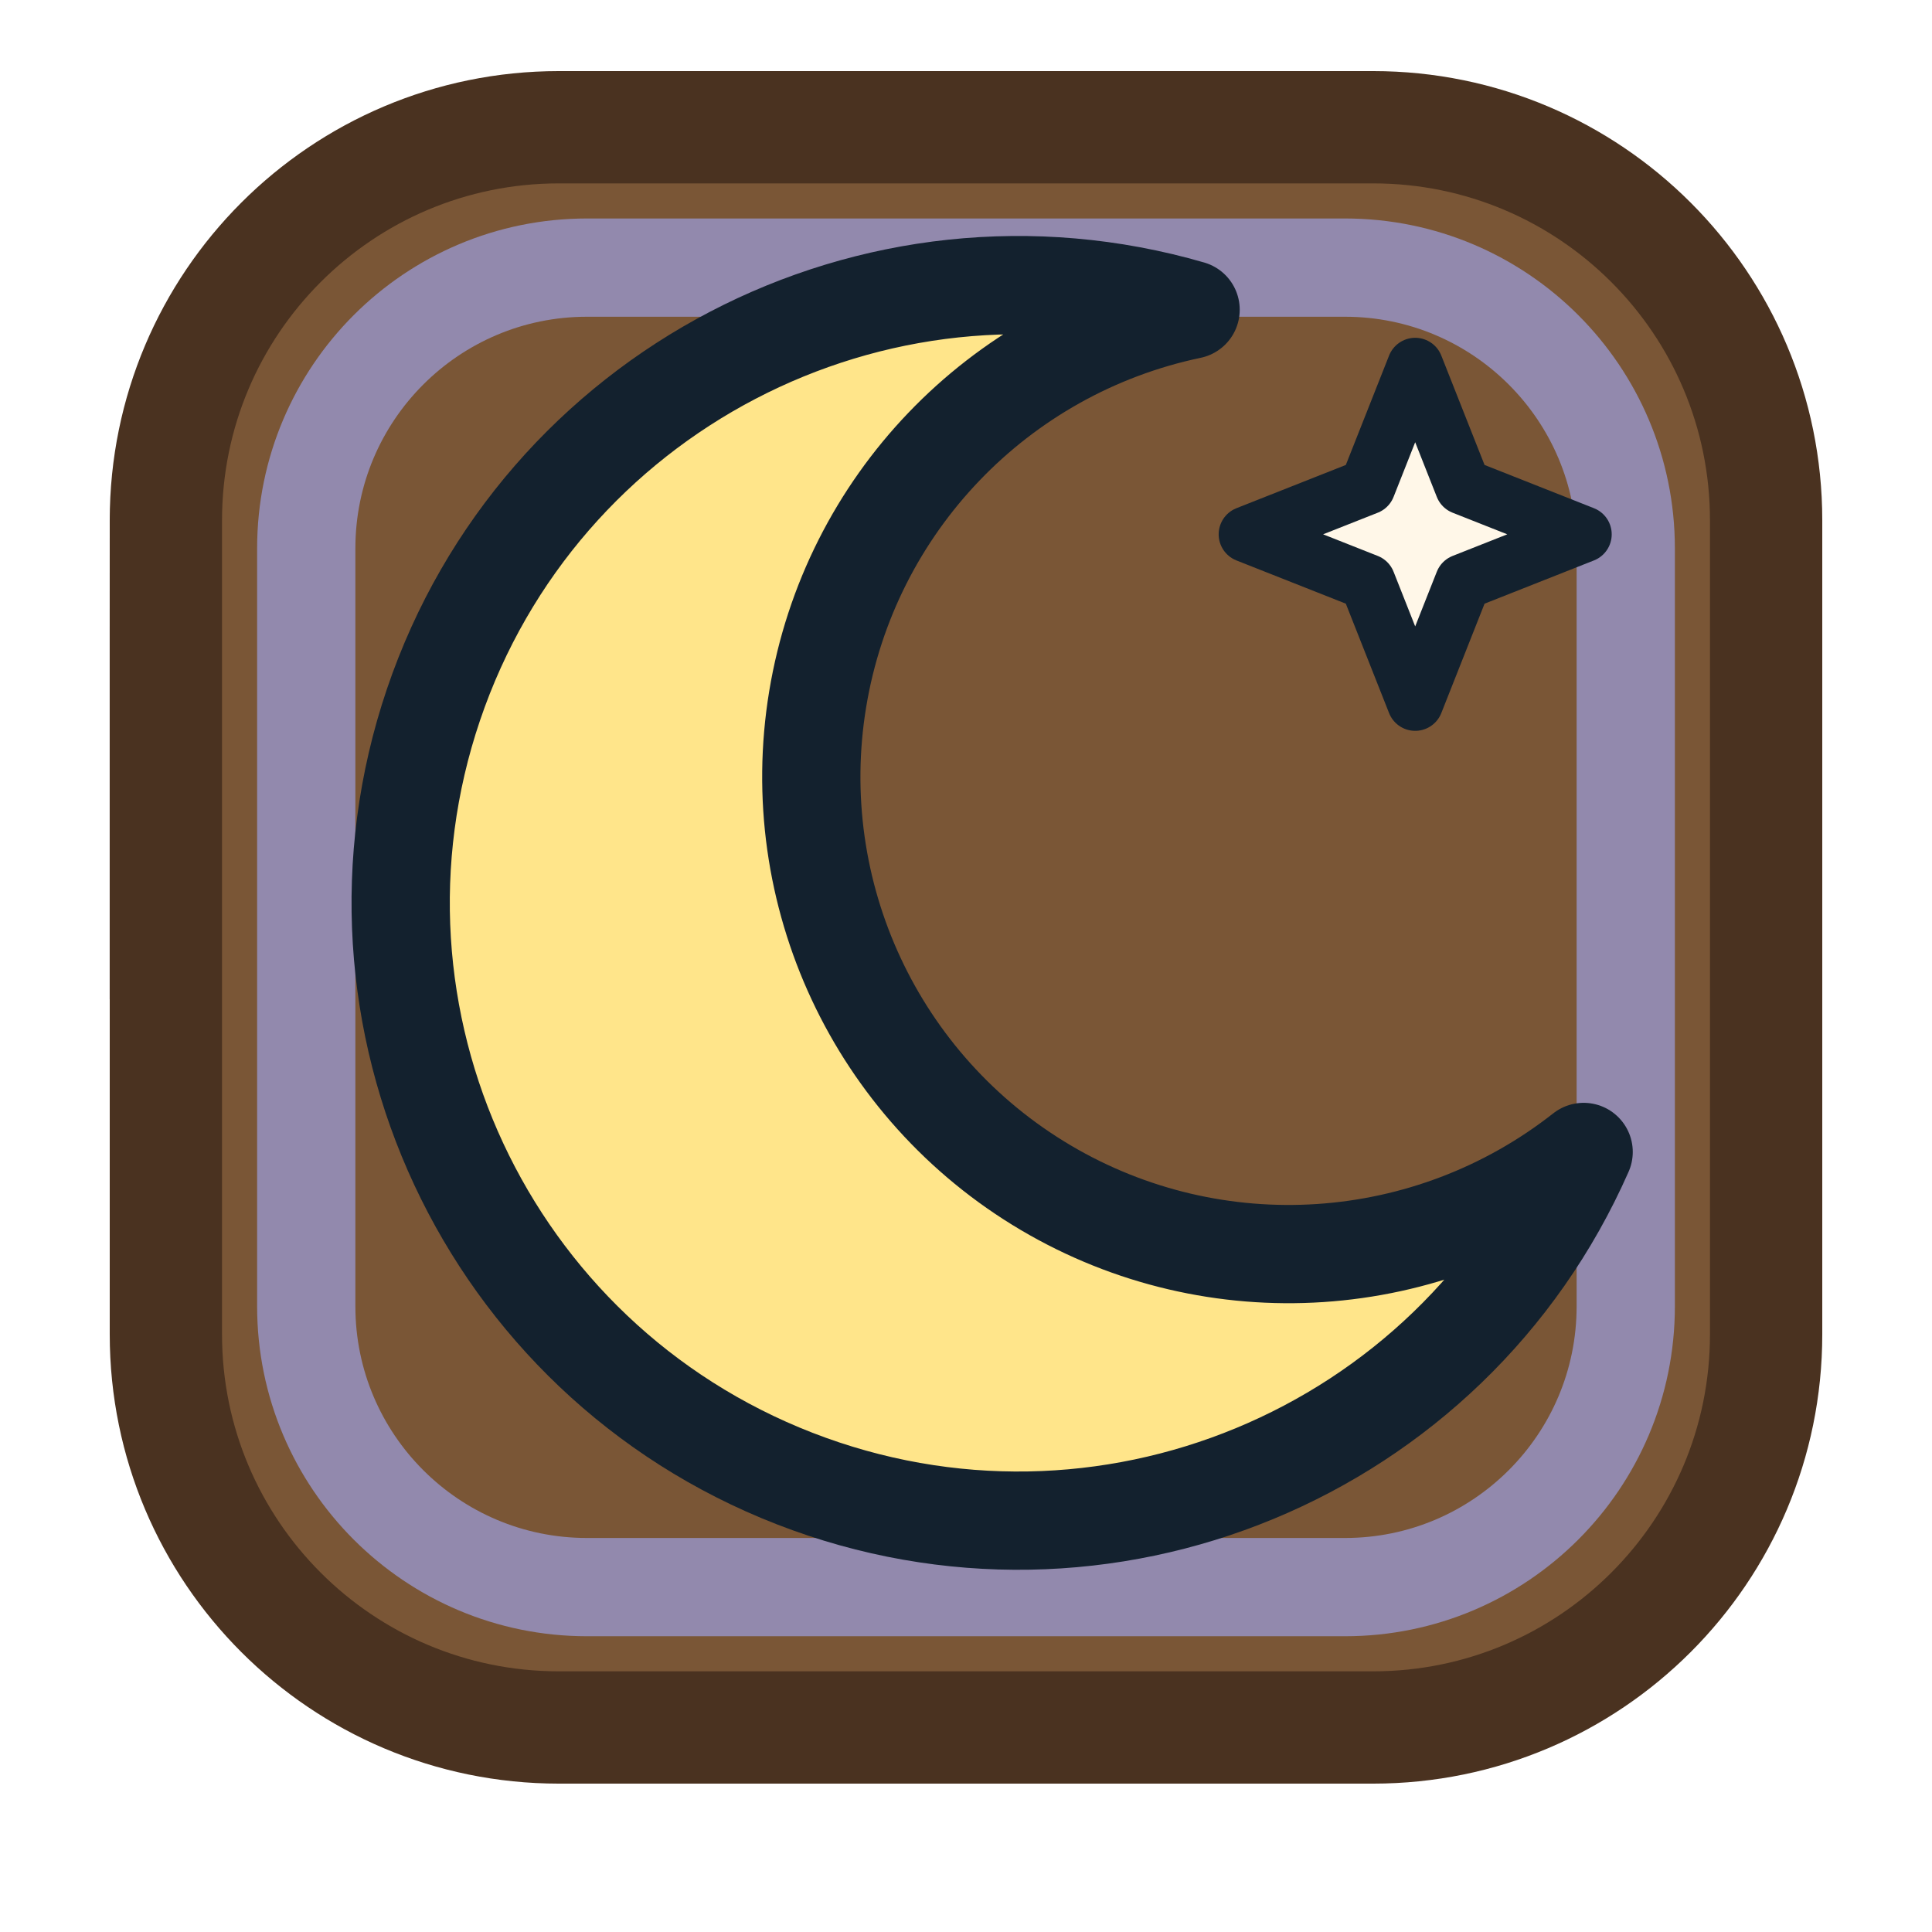
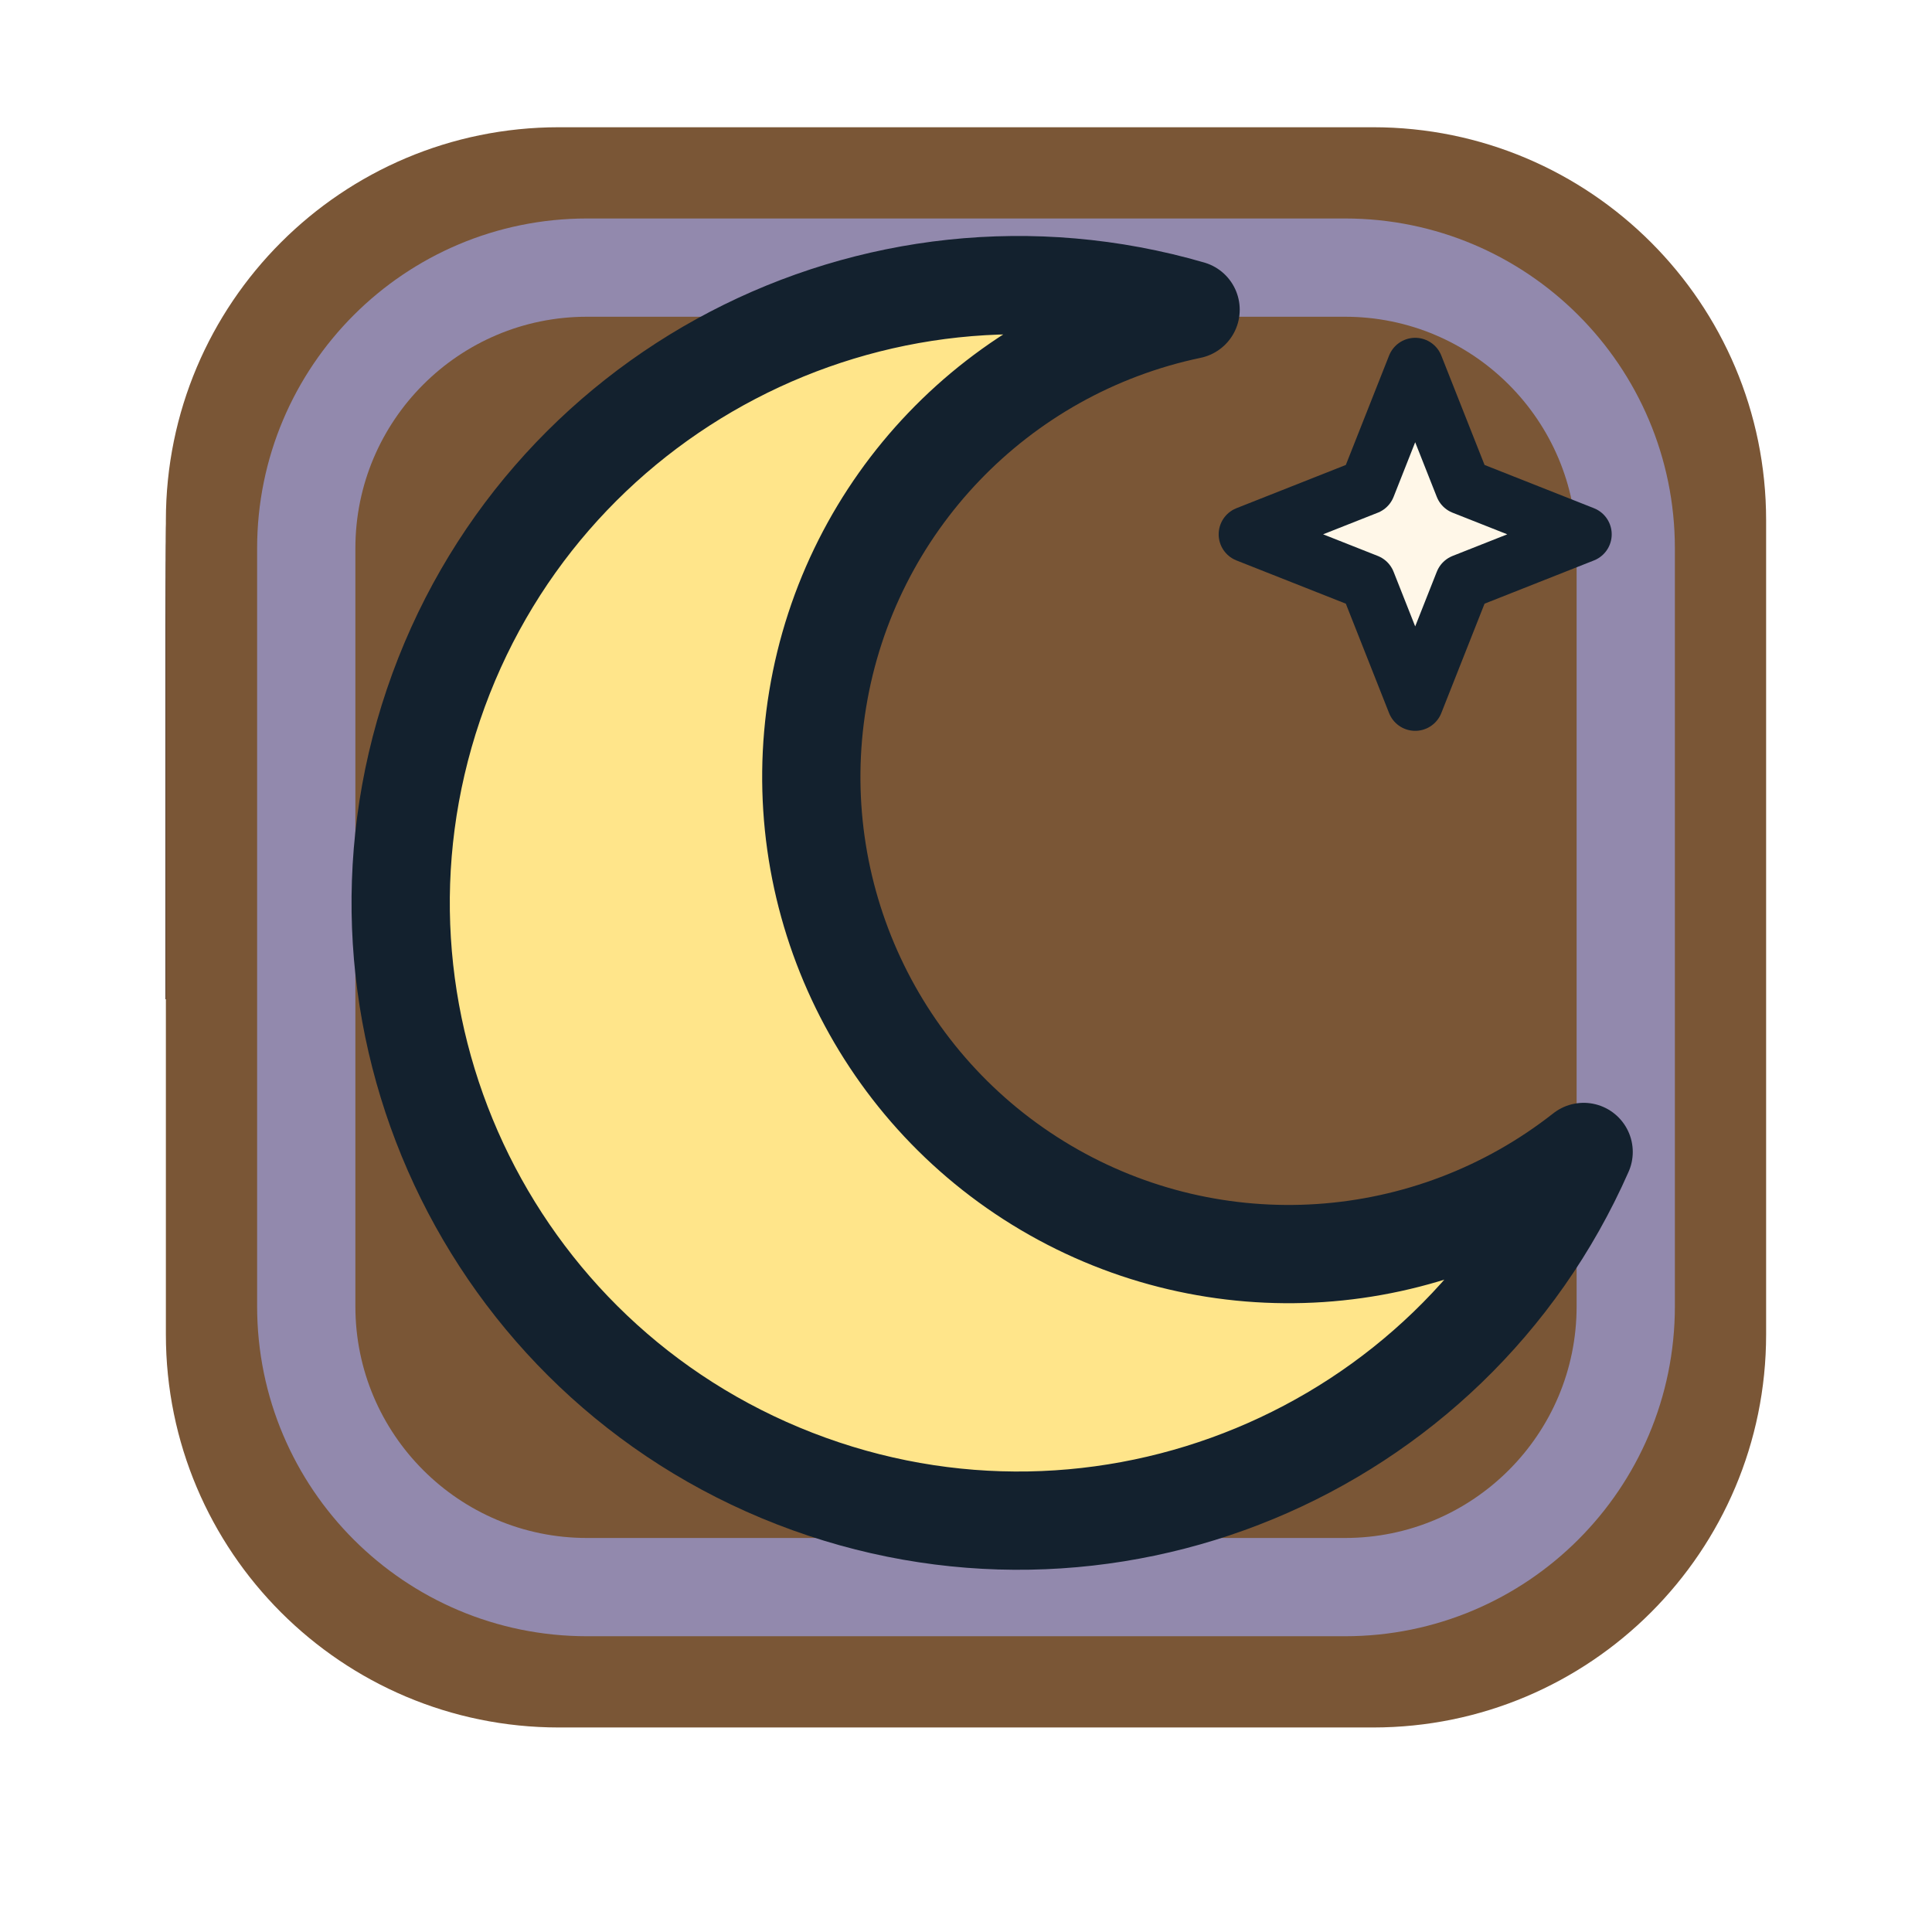
<svg xmlns="http://www.w3.org/2000/svg" viewBox="0 0 128 128" width="128" height="128">
  <defs>
    <filter id="dk" color-interpolation-filters="sRGB">
-       <feColorMatrix type="matrix" values="0.32 0 0 0 0  0 0.30 0 0 0  0 0 0.34 0 0  0 0 0 1 0" />
+       <feColorMatrix type="matrix" values="0.56 0 0 0 0  0 0.53 0 0 0  0 0 0.60 0 0  0 0 0 1 0" />
    </filter>
  </defs>
  <svg x="4.48" y="8.96" width="119.04" height="119.04" viewBox="0 0 64 64" filter="url(#dk)">
-     <rect x="3.5" y="3.5" width="57" height="57" rx="14" fill="#7a5636" stroke="#4a3220" stroke-width="4" />
+     <rect x="3.5" y="3.5" width="57" height="57" rx="14" fill="#7a5636" stroke="none" data-edge="none" />
    <rect x="8.5" y="8.5" width="47" height="47" rx="10" fill="none" stroke="#9289ad" stroke-width="3.5" />
    <g fill="#ffe58a" stroke="#13212e" stroke-width="3.5" stroke-linejoin="round" stroke-linecap="round">
      <path d="M40 10 A22 22 0 1 0 54 40 A17 17 0 1 1 40 10Z" />
    </g>
    <g fill="#fff7e8" stroke="#13212e" stroke-width="2" stroke-linejoin="round" stroke-linecap="round">
      <path d="M48.0 12.0 L49.7 16.3 L54.0 18.0 L49.7 19.7 L48.0 24.0 L46.3 19.7 L42.0 18.0 L46.3 16.3 Z" />
    </g>
  </svg>
  <svg x="4.48" y="7.79" width="119.04" height="119.04" viewBox="0 0 64 64" filter="url(#dk)">
-     <rect x="3.5" y="3.5" width="57" height="57" rx="14" fill="#7a5636" stroke="#4a3220" stroke-width="4" />
+     <rect x="3.5" y="3.5" width="57" height="57" rx="14" fill="#7a5636" stroke="none" data-edge="none" />
    <rect x="8.5" y="8.5" width="47" height="47" rx="10" fill="none" stroke="#9289ad" stroke-width="3.5" />
    <g fill="#ffe58a" stroke="#13212e" stroke-width="3.5" stroke-linejoin="round" stroke-linecap="round">
      <path d="M40 10 A22 22 0 1 0 54 40 A17 17 0 1 1 40 10Z" />
    </g>
    <g fill="#fff7e8" stroke="#13212e" stroke-width="2" stroke-linejoin="round" stroke-linecap="round">
      <path d="M48.0 12.0 L49.7 16.3 L54.0 18.0 L49.7 19.7 L48.0 24.0 L46.3 19.7 L42.0 18.0 L46.3 16.3 Z" />
    </g>
  </svg>
  <svg x="4.48" y="6.61" width="119.04" height="119.04" viewBox="0 0 64 64" filter="url(#dk)">
-     <rect x="3.5" y="3.5" width="57" height="57" rx="14" fill="#7a5636" stroke="#4a3220" stroke-width="4" />
+     <rect x="3.5" y="3.5" width="57" height="57" rx="14" fill="#7a5636" stroke="none" data-edge="none" />
    <rect x="8.5" y="8.5" width="47" height="47" rx="10" fill="none" stroke="#9289ad" stroke-width="3.5" />
    <g fill="#ffe58a" stroke="#13212e" stroke-width="3.5" stroke-linejoin="round" stroke-linecap="round">
      <path d="M40 10 A22 22 0 1 0 54 40 A17 17 0 1 1 40 10Z" />
    </g>
    <g fill="#fff7e8" stroke="#13212e" stroke-width="2" stroke-linejoin="round" stroke-linecap="round">
      <path d="M48.0 12.0 L49.7 16.3 L54.0 18.0 L49.7 19.7 L48.0 24.0 L46.3 19.7 L42.0 18.0 L46.3 16.3 Z" />
    </g>
  </svg>
  <svg x="4.48" y="5.44" width="119.04" height="119.04" viewBox="0 0 64 64" filter="url(#dk)">
-     <rect x="3.5" y="3.5" width="57" height="57" rx="14" fill="#7a5636" stroke="#4a3220" stroke-width="4" />
+     <rect x="3.5" y="3.5" width="57" height="57" rx="14" fill="#7a5636" stroke="none" data-edge="none" />
    <rect x="8.5" y="8.5" width="47" height="47" rx="10" fill="none" stroke="#9289ad" stroke-width="3.5" />
    <g fill="#ffe58a" stroke="#13212e" stroke-width="3.5" stroke-linejoin="round" stroke-linecap="round">
      <path d="M40 10 A22 22 0 1 0 54 40 A17 17 0 1 1 40 10Z" />
    </g>
    <g fill="#fff7e8" stroke="#13212e" stroke-width="2" stroke-linejoin="round" stroke-linecap="round">
      <path d="M48.0 12.0 L49.7 16.3 L54.0 18.0 L49.7 19.7 L48.0 24.0 L46.3 19.7 L42.0 18.0 L46.3 16.3 Z" />
    </g>
  </svg>
  <svg x="4.48" y="4.27" width="119.04" height="119.04" viewBox="0 0 64 64" filter="url(#dk)">
-     <rect x="3.5" y="3.5" width="57" height="57" rx="14" fill="#7a5636" stroke="#4a3220" stroke-width="4" />
+     <rect x="3.5" y="3.5" width="57" height="57" rx="14" fill="#7a5636" stroke="none" data-edge="none" />
    <rect x="8.5" y="8.5" width="47" height="47" rx="10" fill="none" stroke="#9289ad" stroke-width="3.5" />
    <g fill="#ffe58a" stroke="#13212e" stroke-width="3.5" stroke-linejoin="round" stroke-linecap="round">
      <path d="M40 10 A22 22 0 1 0 54 40 A17 17 0 1 1 40 10Z" />
    </g>
    <g fill="#fff7e8" stroke="#13212e" stroke-width="2" stroke-linejoin="round" stroke-linecap="round">
      <path d="M48.0 12.0 L49.7 16.3 L54.0 18.0 L49.7 19.7 L48.0 24.0 L46.3 19.7 L42.0 18.0 L46.3 16.3 Z" />
    </g>
  </svg>
  <svg x="4.48" y="3.09" width="119.04" height="119.04" viewBox="0 0 64 64" filter="url(#dk)">
-     <rect x="3.5" y="3.5" width="57" height="57" rx="14" fill="#7a5636" stroke="#4a3220" stroke-width="4" />
+     <rect x="3.5" y="3.5" width="57" height="57" rx="14" fill="#7a5636" stroke="none" data-edge="none" />
    <rect x="8.5" y="8.5" width="47" height="47" rx="10" fill="none" stroke="#9289ad" stroke-width="3.5" />
    <g fill="#ffe58a" stroke="#13212e" stroke-width="3.5" stroke-linejoin="round" stroke-linecap="round">
      <path d="M40 10 A22 22 0 1 0 54 40 A17 17 0 1 1 40 10Z" />
    </g>
    <g fill="#fff7e8" stroke="#13212e" stroke-width="2" stroke-linejoin="round" stroke-linecap="round">
      <path d="M48.0 12.0 L49.7 16.3 L54.0 18.0 L49.7 19.7 L48.0 24.0 L46.3 19.7 L42.0 18.0 L46.3 16.3 Z" />
    </g>
  </svg>
  <svg x="4.48" y="1.92" width="119.04" height="119.04" viewBox="0 0 64 64">
-     <rect x="3.5" y="3.5" width="57" height="57" rx="14" fill="#7a5636" stroke="#4a3220" stroke-width="4" />
+     <rect x="3.5" y="3.5" width="57" height="57" rx="14" fill="#7a5636" stroke="none" data-edge="none" />
    <rect x="8.5" y="8.5" width="47" height="47" rx="10" fill="none" stroke="#9289ad" stroke-width="3.5" />
    <g fill="#ffe58a" stroke="#13212e" stroke-width="3.5" stroke-linejoin="round" stroke-linecap="round">
      <path d="M40 10 A22 22 0 1 0 54 40 A17 17 0 1 1 40 10Z" />
    </g>
    <g fill="#fff7e8" stroke="#13212e" stroke-width="2" stroke-linejoin="round" stroke-linecap="round">
      <path d="M48.0 12.0 L49.7 16.3 L54.0 18.0 L49.7 19.7 L48.0 24.0 L46.3 19.7 L42.0 18.0 L46.3 16.3 Z" />
    </g>
  </svg>
</svg>
